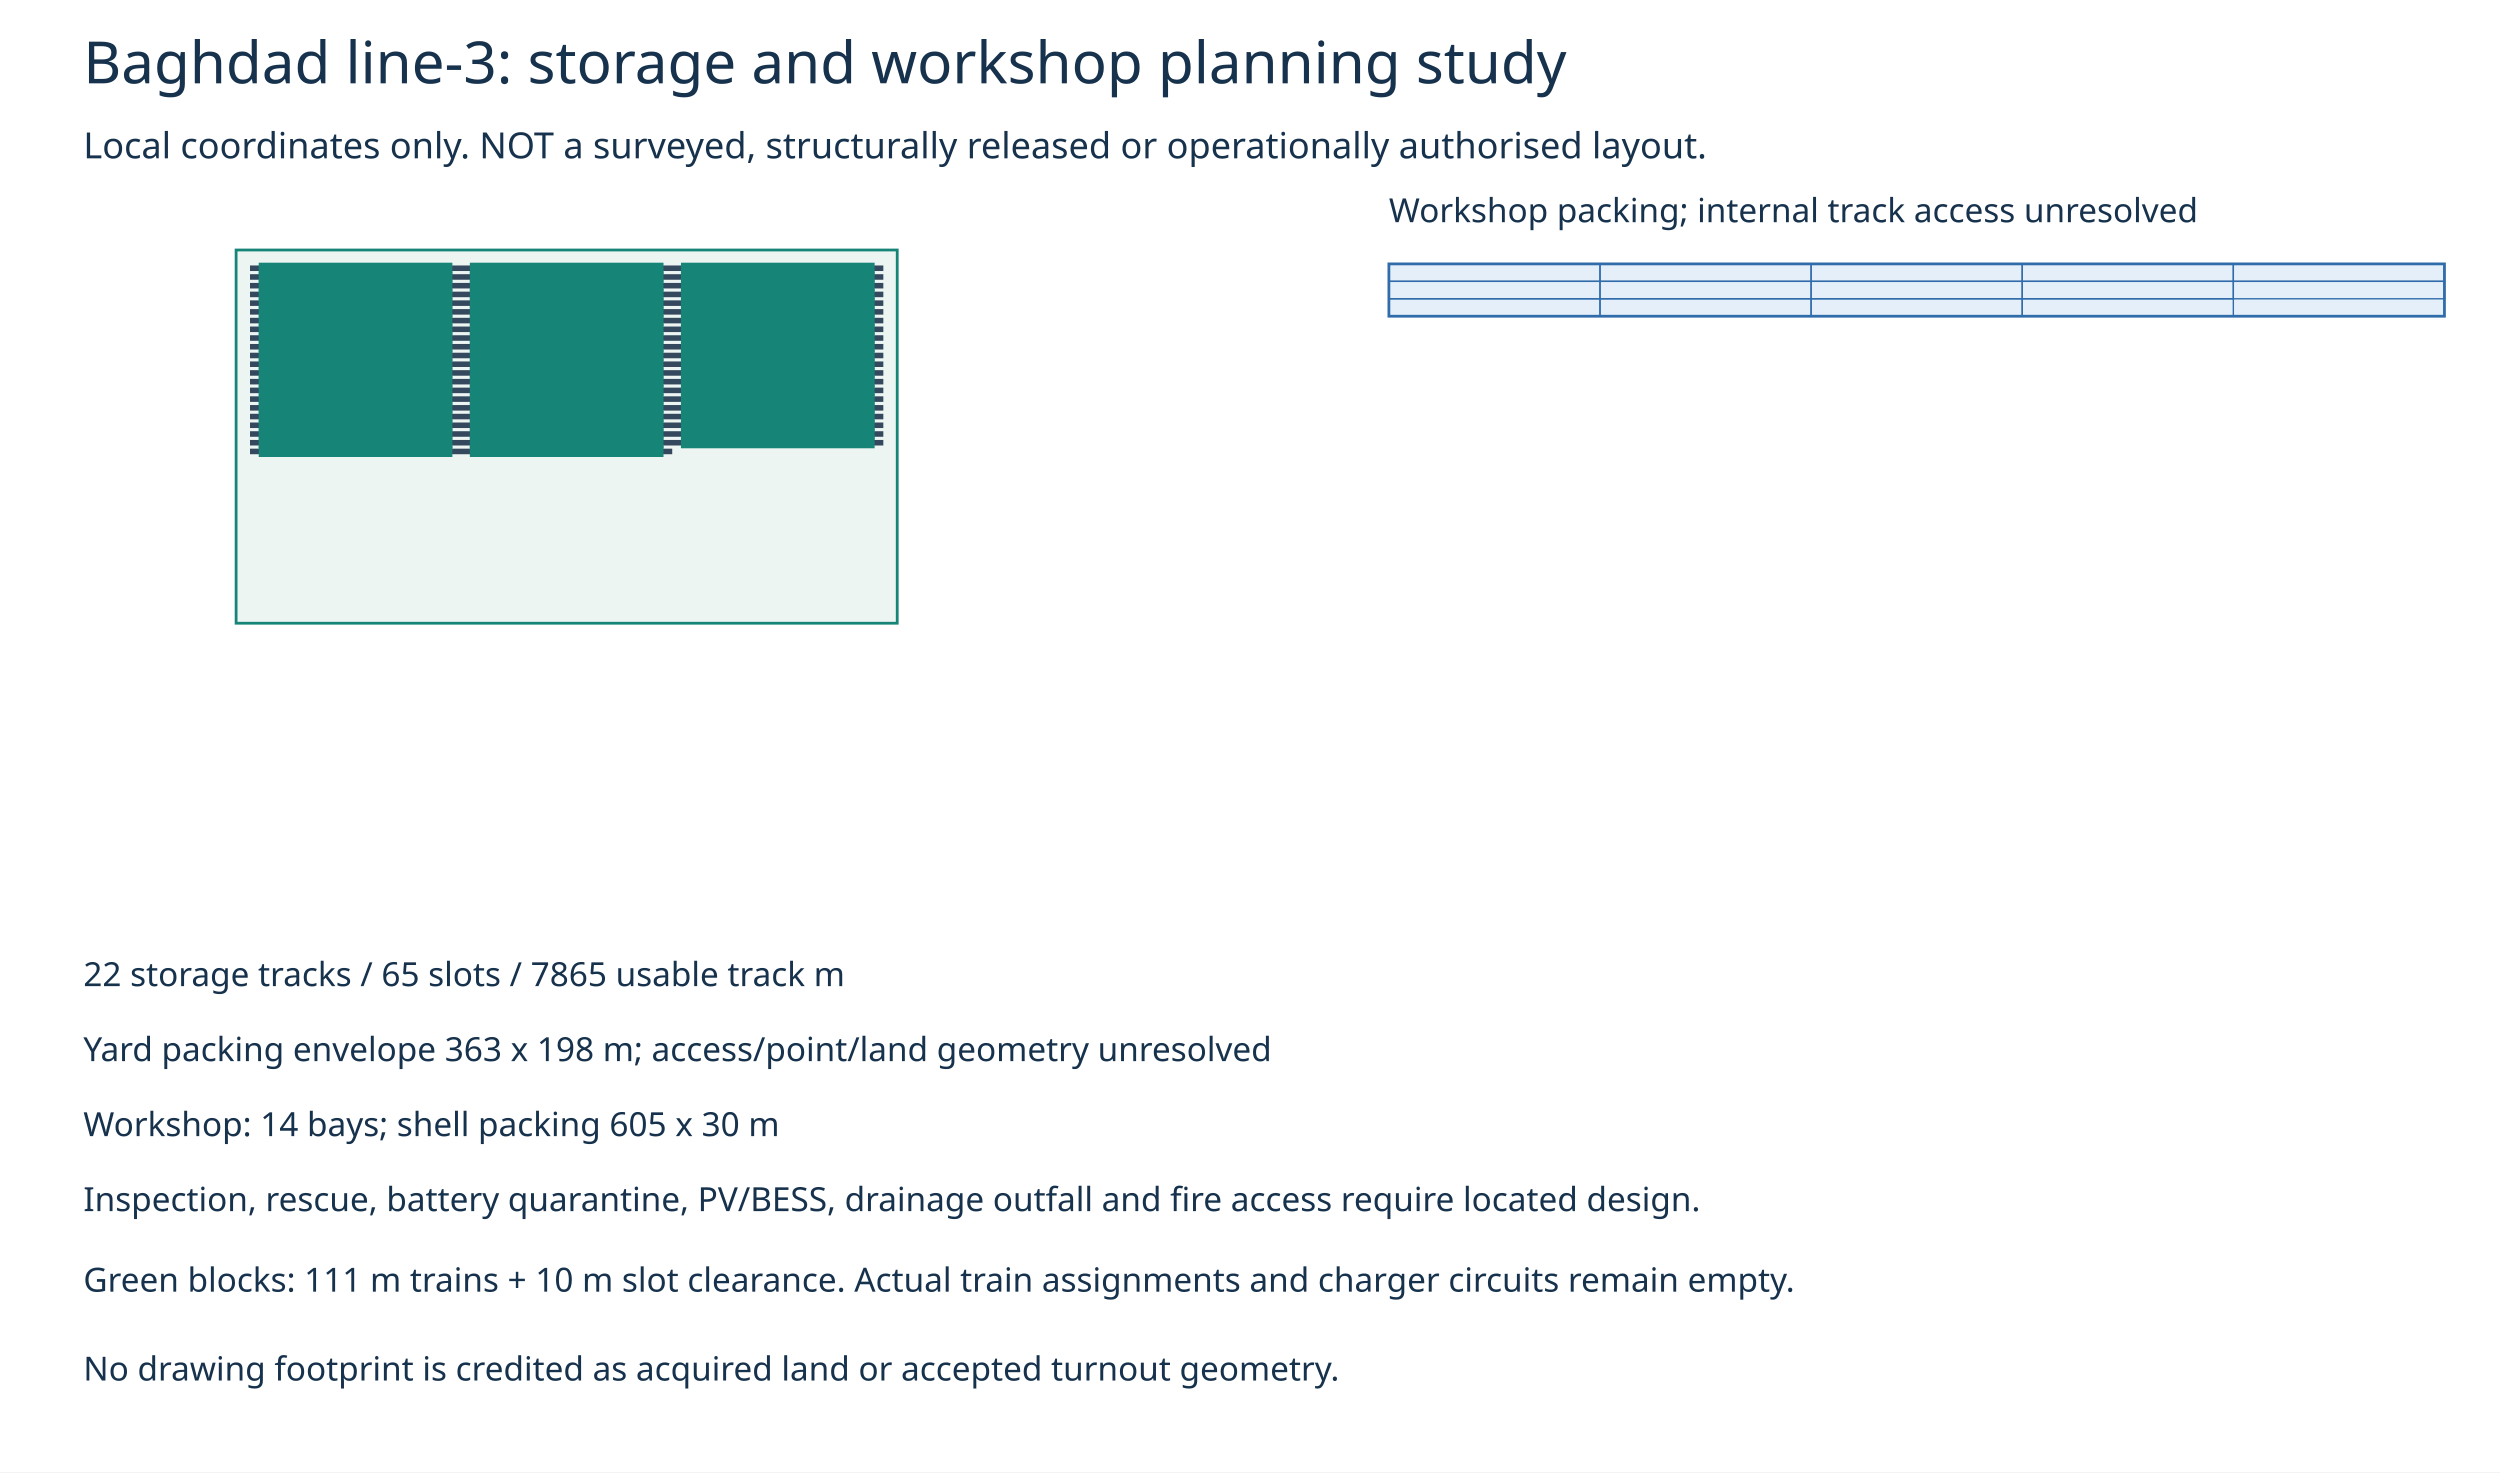
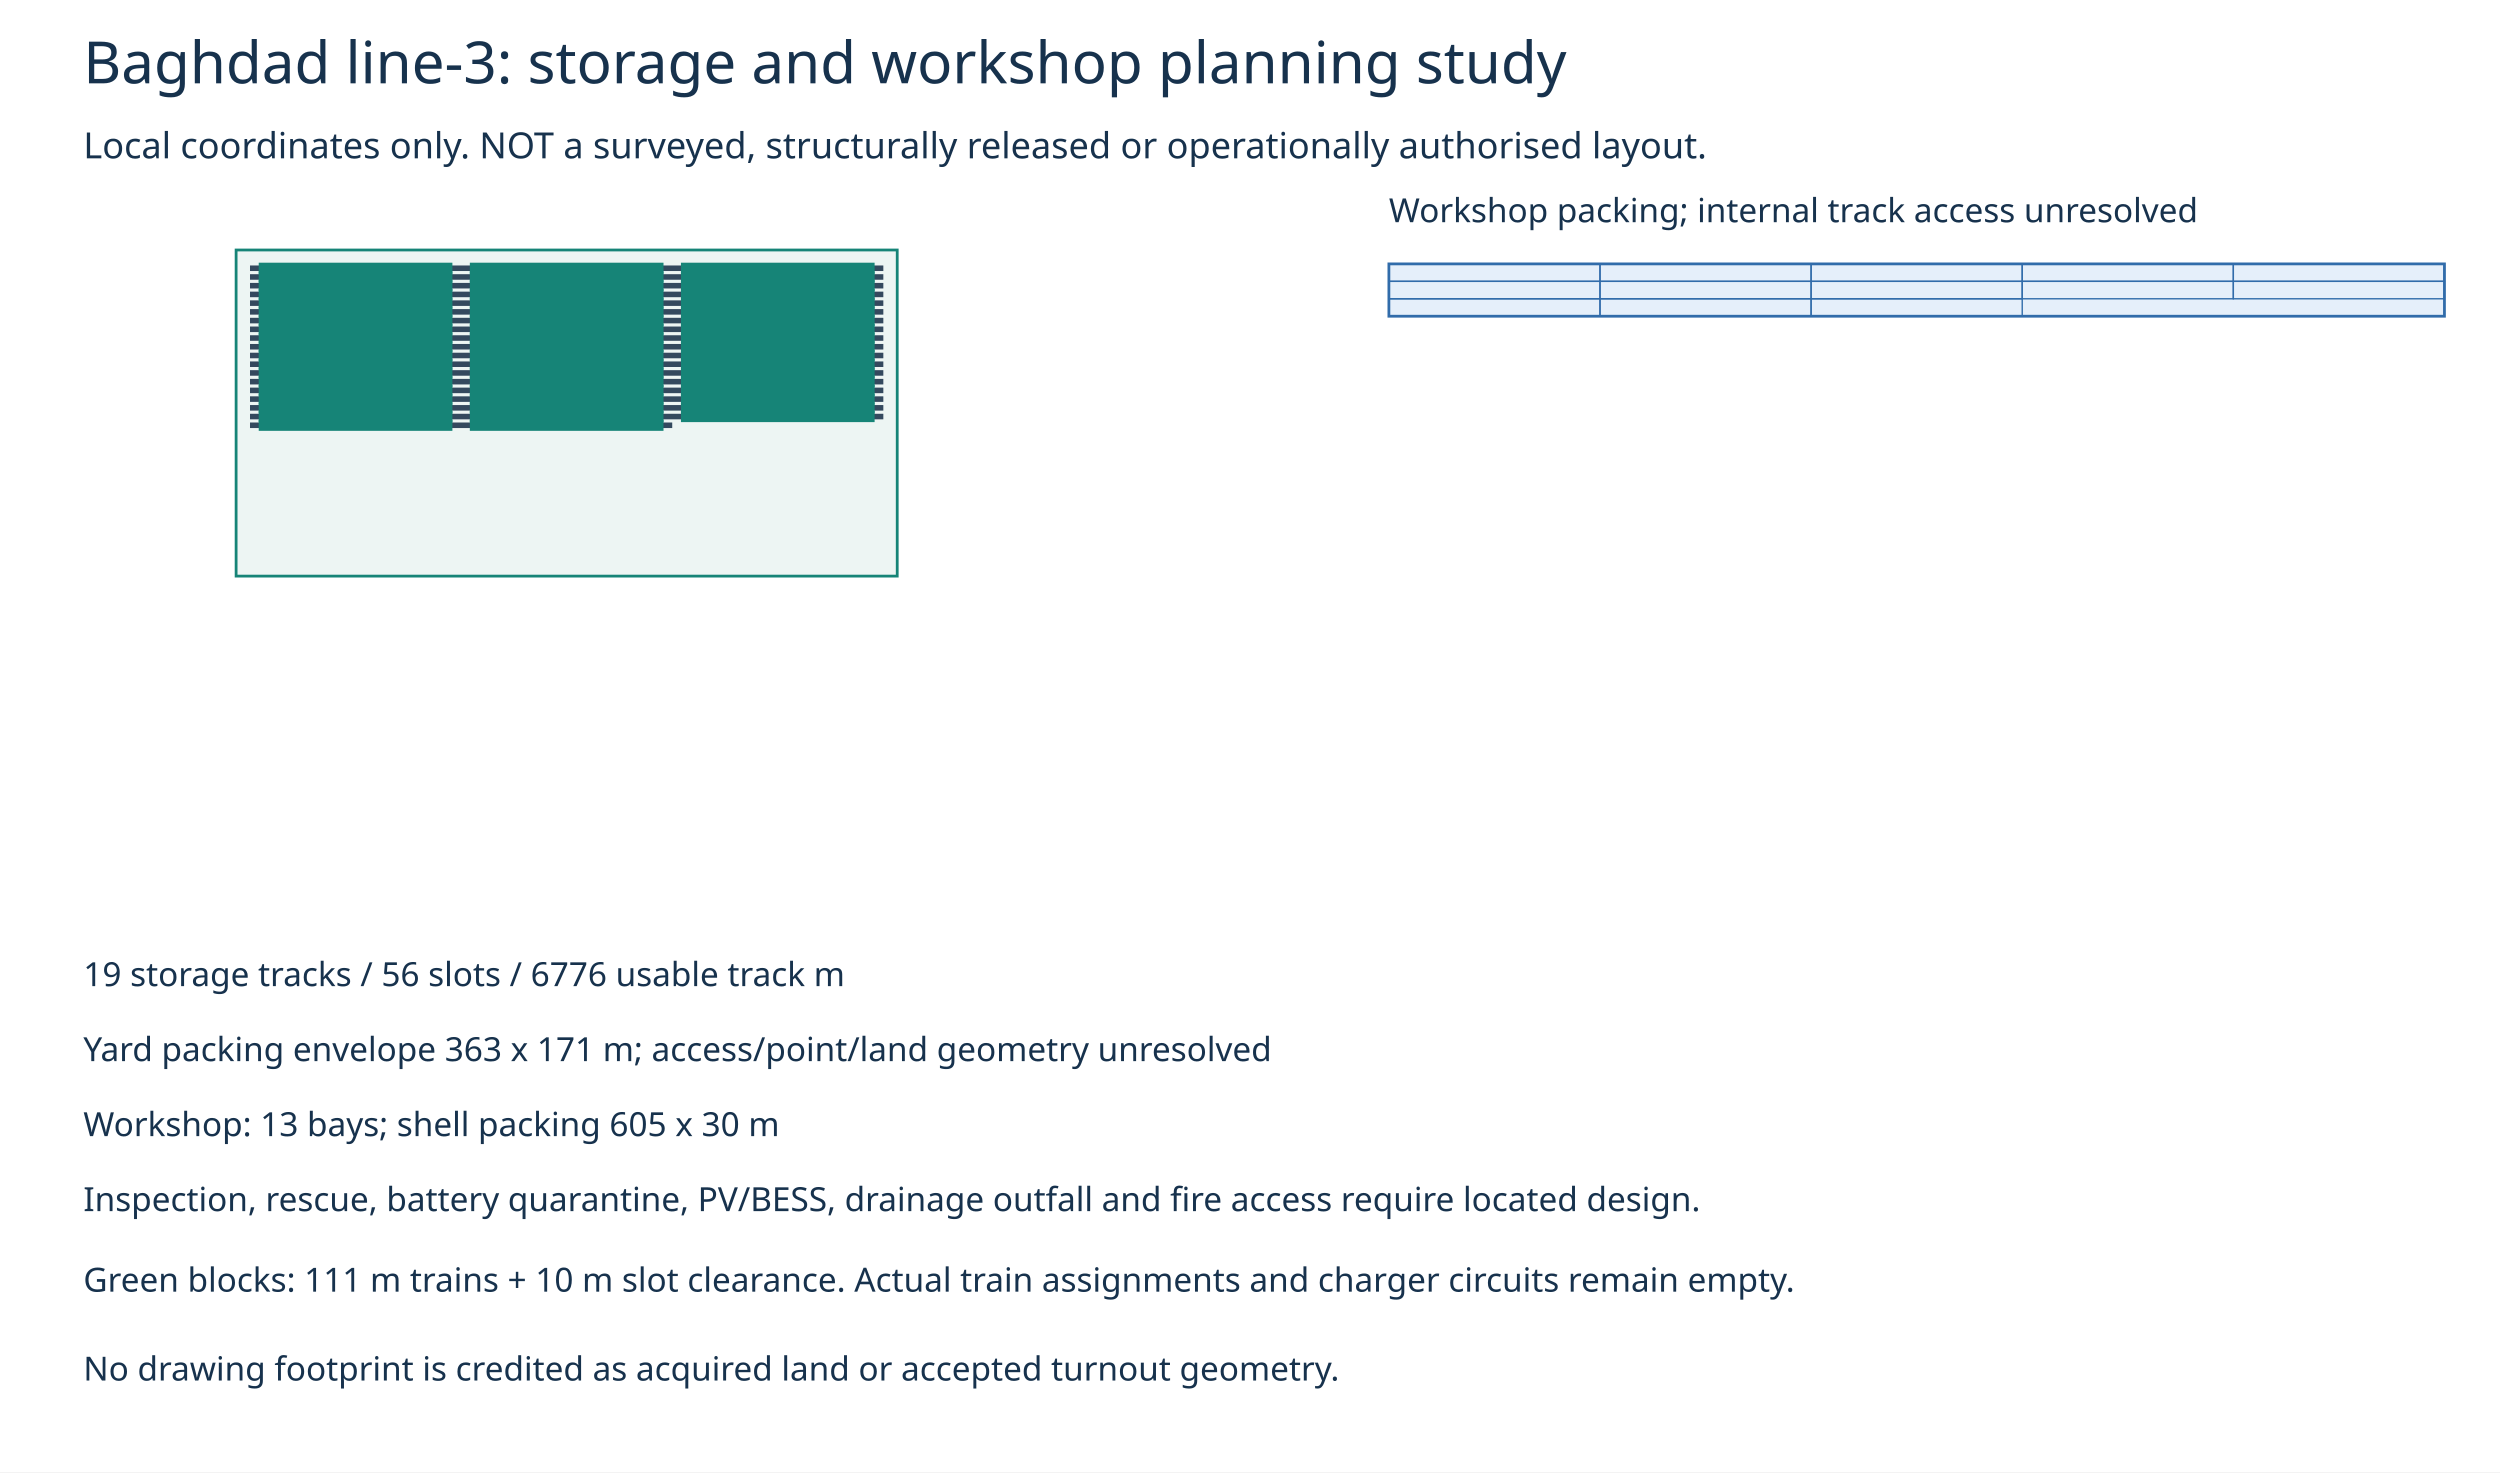
<svg xmlns="http://www.w3.org/2000/svg" width="900" height="530" viewBox="0 0 900 530">
  <rect width="900" height="530" fill="white" />
  <g font-family="sans-serif" fill="#17324d">
    <text x="30" y="30" font-size="21">Baghdad line-3: storage and workshop planning study</text>
    <text x="30" y="57" font-size="13">Local coordinates only. NOT a surveyed, structurally released or operationally authorised layout.</text>
-     <rect x="85" y="90" width="238.00" height="134.36" fill="#edf5f3" stroke="#168477" />
+     <rect x="85" y="90" width="238.00" height="117.40" fill="#edf5f3" stroke="#168477" />
    <path d="M90 96.57 H318.00" stroke="#34495e" stroke-width="2" />
    <rect x="93.14" y="94.57" width="69.72" height="4" fill="#168477" />
    <rect x="169.14" y="94.57" width="69.72" height="4" fill="#168477" />
    <rect x="245.14" y="94.57" width="69.72" height="4" fill="#168477" />
    <path d="M90 99.71 H318.00" stroke="#34495e" stroke-width="2" />
    <rect x="93.14" y="97.71" width="69.72" height="4" fill="#168477" />
    <rect x="169.14" y="97.71" width="69.72" height="4" fill="#168477" />
    <rect x="245.14" y="97.71" width="69.72" height="4" fill="#168477" />
    <path d="M90 102.85 H318.00" stroke="#34495e" stroke-width="2" />
    <rect x="93.14" y="100.85" width="69.72" height="4" fill="#168477" />
    <rect x="169.14" y="100.85" width="69.72" height="4" fill="#168477" />
    <rect x="245.14" y="100.85" width="69.72" height="4" fill="#168477" />
    <path d="M90 105.99 H318.00" stroke="#34495e" stroke-width="2" />
    <rect x="93.14" y="103.99" width="69.72" height="4" fill="#168477" />
    <rect x="169.14" y="103.99" width="69.72" height="4" fill="#168477" />
    <rect x="245.14" y="103.99" width="69.72" height="4" fill="#168477" />
    <path d="M90 109.13 H318.00" stroke="#34495e" stroke-width="2" />
    <rect x="93.14" y="107.13" width="69.72" height="4" fill="#168477" />
    <rect x="169.14" y="107.13" width="69.72" height="4" fill="#168477" />
    <rect x="245.14" y="107.13" width="69.72" height="4" fill="#168477" />
    <path d="M90 112.27 H318.00" stroke="#34495e" stroke-width="2" />
    <rect x="93.14" y="110.27" width="69.72" height="4" fill="#168477" />
    <rect x="169.14" y="110.27" width="69.72" height="4" fill="#168477" />
    <rect x="245.14" y="110.27" width="69.72" height="4" fill="#168477" />
    <path d="M90 115.41 H318.00" stroke="#34495e" stroke-width="2" />
    <rect x="93.14" y="113.41" width="69.72" height="4" fill="#168477" />
    <rect x="169.14" y="113.41" width="69.72" height="4" fill="#168477" />
    <rect x="245.14" y="113.41" width="69.72" height="4" fill="#168477" />
    <path d="M90 118.55 H318.00" stroke="#34495e" stroke-width="2" />
    <rect x="93.14" y="116.55" width="69.72" height="4" fill="#168477" />
    <rect x="169.14" y="116.55" width="69.72" height="4" fill="#168477" />
    <rect x="245.14" y="116.55" width="69.72" height="4" fill="#168477" />
    <path d="M90 121.69 H318.00" stroke="#34495e" stroke-width="2" />
    <rect x="93.14" y="119.69" width="69.72" height="4" fill="#168477" />
    <rect x="169.14" y="119.69" width="69.72" height="4" fill="#168477" />
    <rect x="245.14" y="119.69" width="69.72" height="4" fill="#168477" />
    <path d="M90 124.83 H318.00" stroke="#34495e" stroke-width="2" />
    <rect x="93.14" y="122.83" width="69.72" height="4" fill="#168477" />
    <rect x="169.14" y="122.83" width="69.72" height="4" fill="#168477" />
    <rect x="245.14" y="122.83" width="69.72" height="4" fill="#168477" />
    <path d="M90 127.98 H318.00" stroke="#34495e" stroke-width="2" />
    <rect x="93.14" y="125.98" width="69.72" height="4" fill="#168477" />
    <rect x="169.14" y="125.98" width="69.72" height="4" fill="#168477" />
    <rect x="245.14" y="125.98" width="69.72" height="4" fill="#168477" />
    <path d="M90 131.12 H318.00" stroke="#34495e" stroke-width="2" />
    <rect x="93.14" y="129.12" width="69.72" height="4" fill="#168477" />
    <rect x="169.14" y="129.12" width="69.72" height="4" fill="#168477" />
    <rect x="245.14" y="129.12" width="69.72" height="4" fill="#168477" />
    <path d="M90 134.26 H318.00" stroke="#34495e" stroke-width="2" />
    <rect x="93.14" y="132.26" width="69.72" height="4" fill="#168477" />
    <rect x="169.14" y="132.26" width="69.72" height="4" fill="#168477" />
    <rect x="245.14" y="132.26" width="69.72" height="4" fill="#168477" />
    <path d="M90 137.40 H318.00" stroke="#34495e" stroke-width="2" />
    <rect x="93.14" y="135.40" width="69.72" height="4" fill="#168477" />
    <rect x="169.14" y="135.40" width="69.72" height="4" fill="#168477" />
    <rect x="245.14" y="135.40" width="69.72" height="4" fill="#168477" />
    <path d="M90 140.54 H318.00" stroke="#34495e" stroke-width="2" />
    <rect x="93.14" y="138.54" width="69.72" height="4" fill="#168477" />
    <rect x="169.14" y="138.54" width="69.72" height="4" fill="#168477" />
    <rect x="245.14" y="138.54" width="69.72" height="4" fill="#168477" />
    <path d="M90 143.68 H318.00" stroke="#34495e" stroke-width="2" />
    <rect x="93.14" y="141.68" width="69.72" height="4" fill="#168477" />
    <rect x="169.14" y="141.68" width="69.72" height="4" fill="#168477" />
    <rect x="245.14" y="141.68" width="69.72" height="4" fill="#168477" />
    <path d="M90 146.82 H318.00" stroke="#34495e" stroke-width="2" />
    <rect x="93.14" y="144.82" width="69.72" height="4" fill="#168477" />
    <rect x="169.14" y="144.82" width="69.72" height="4" fill="#168477" />
    <rect x="245.14" y="144.82" width="69.72" height="4" fill="#168477" />
    <path d="M90 149.96 H318.00" stroke="#34495e" stroke-width="2" />
    <rect x="93.14" y="147.96" width="69.72" height="4" fill="#168477" />
    <rect x="169.14" y="147.96" width="69.72" height="4" fill="#168477" />
    <rect x="245.14" y="147.96" width="69.72" height="4" fill="#168477" />
-     <path d="M90 153.10 H318.00" stroke="#34495e" stroke-width="2" />
+     <path d="M90 153.10 H242.00" stroke="#34495e" stroke-width="2" />
    <rect x="93.14" y="151.10" width="69.72" height="4" fill="#168477" />
    <rect x="169.14" y="151.10" width="69.72" height="4" fill="#168477" />
-     <rect x="245.14" y="151.10" width="69.72" height="4" fill="#168477" />
-     <path d="M90 156.24 H318.00" stroke="#34495e" stroke-width="2" />
-     <rect x="93.14" y="154.24" width="69.72" height="4" fill="#168477" />
-     <rect x="169.14" y="154.24" width="69.72" height="4" fill="#168477" />
-     <rect x="245.14" y="154.24" width="69.72" height="4" fill="#168477" />
-     <path d="M90 159.38 H318.00" stroke="#34495e" stroke-width="2" />
-     <rect x="93.14" y="157.38" width="69.72" height="4" fill="#168477" />
-     <rect x="169.14" y="157.38" width="69.72" height="4" fill="#168477" />
-     <rect x="245.14" y="157.38" width="69.72" height="4" fill="#168477" />
-     <path d="M90 162.52 H242.00" stroke="#34495e" stroke-width="2" />
-     <rect x="93.14" y="160.52" width="69.72" height="4" fill="#168477" />
-     <rect x="169.14" y="160.52" width="69.72" height="4" fill="#168477" />
    <rect x="500" y="95" width="380.00" height="18.84" fill="#e5effa" stroke="#316caa" />
    <rect x="500.00" y="95.00" width="76.00" height="6.28" fill="none" stroke="#316caa" stroke-width="0.5" />
    <rect x="576.00" y="95.00" width="76.00" height="6.28" fill="none" stroke="#316caa" stroke-width="0.5" />
    <rect x="652.00" y="95.00" width="76.00" height="6.28" fill="none" stroke="#316caa" stroke-width="0.5" />
    <rect x="728.00" y="95.00" width="76.00" height="6.28" fill="none" stroke="#316caa" stroke-width="0.5" />
    <rect x="804.00" y="95.00" width="76.00" height="6.28" fill="none" stroke="#316caa" stroke-width="0.5" />
    <rect x="500.00" y="101.28" width="76.00" height="6.28" fill="none" stroke="#316caa" stroke-width="0.5" />
    <rect x="576.00" y="101.28" width="76.00" height="6.28" fill="none" stroke="#316caa" stroke-width="0.5" />
    <rect x="652.00" y="101.28" width="76.00" height="6.28" fill="none" stroke="#316caa" stroke-width="0.5" />
    <rect x="728.00" y="101.28" width="76.00" height="6.28" fill="none" stroke="#316caa" stroke-width="0.5" />
    <rect x="804.00" y="101.28" width="76.00" height="6.28" fill="none" stroke="#316caa" stroke-width="0.5" />
    <rect x="500.00" y="107.56" width="76.00" height="6.28" fill="none" stroke="#316caa" stroke-width="0.5" />
    <rect x="576.00" y="107.56" width="76.00" height="6.28" fill="none" stroke="#316caa" stroke-width="0.5" />
    <rect x="652.00" y="107.56" width="76.00" height="6.28" fill="none" stroke="#316caa" stroke-width="0.5" />
-     <rect x="728.00" y="107.56" width="76.00" height="6.28" fill="none" stroke="#316caa" stroke-width="0.5" />
    <text x="500" y="80" font-size="12">Workshop packing; internal track access unresolved</text>
-     <text x="30" y="355">22 storage tracks / 65 slots / 7865 usable track m</text>
-     <text x="30" y="382">Yard packing envelope 363 x 198 m; access/point/land geometry unresolved</text>
-     <text x="30" y="409">Workshop: 14 bays; shell packing 605 x 30 m</text>
+     <text x="30" y="355">19 storage tracks / 56 slots / 6776 usable track m</text>
+     <text x="30" y="382">Yard packing envelope 363 x 171 m; access/point/land geometry unresolved</text>
+     <text x="30" y="409">Workshop: 13 bays; shell packing 605 x 30 m</text>
    <text x="30" y="436">Inspection, rescue, battery quarantine, PV/BESS, drainage outfall and fire access require located design.</text>
    <text x="30" y="465">Green blocks: 111 m trains + 10 m slot clearance. Actual train assignments and charger circuits remain empty.</text>
    <text x="30" y="497">No drawing footprint is credited as acquired land or accepted turnout geometry.</text>
  </g>
</svg>
